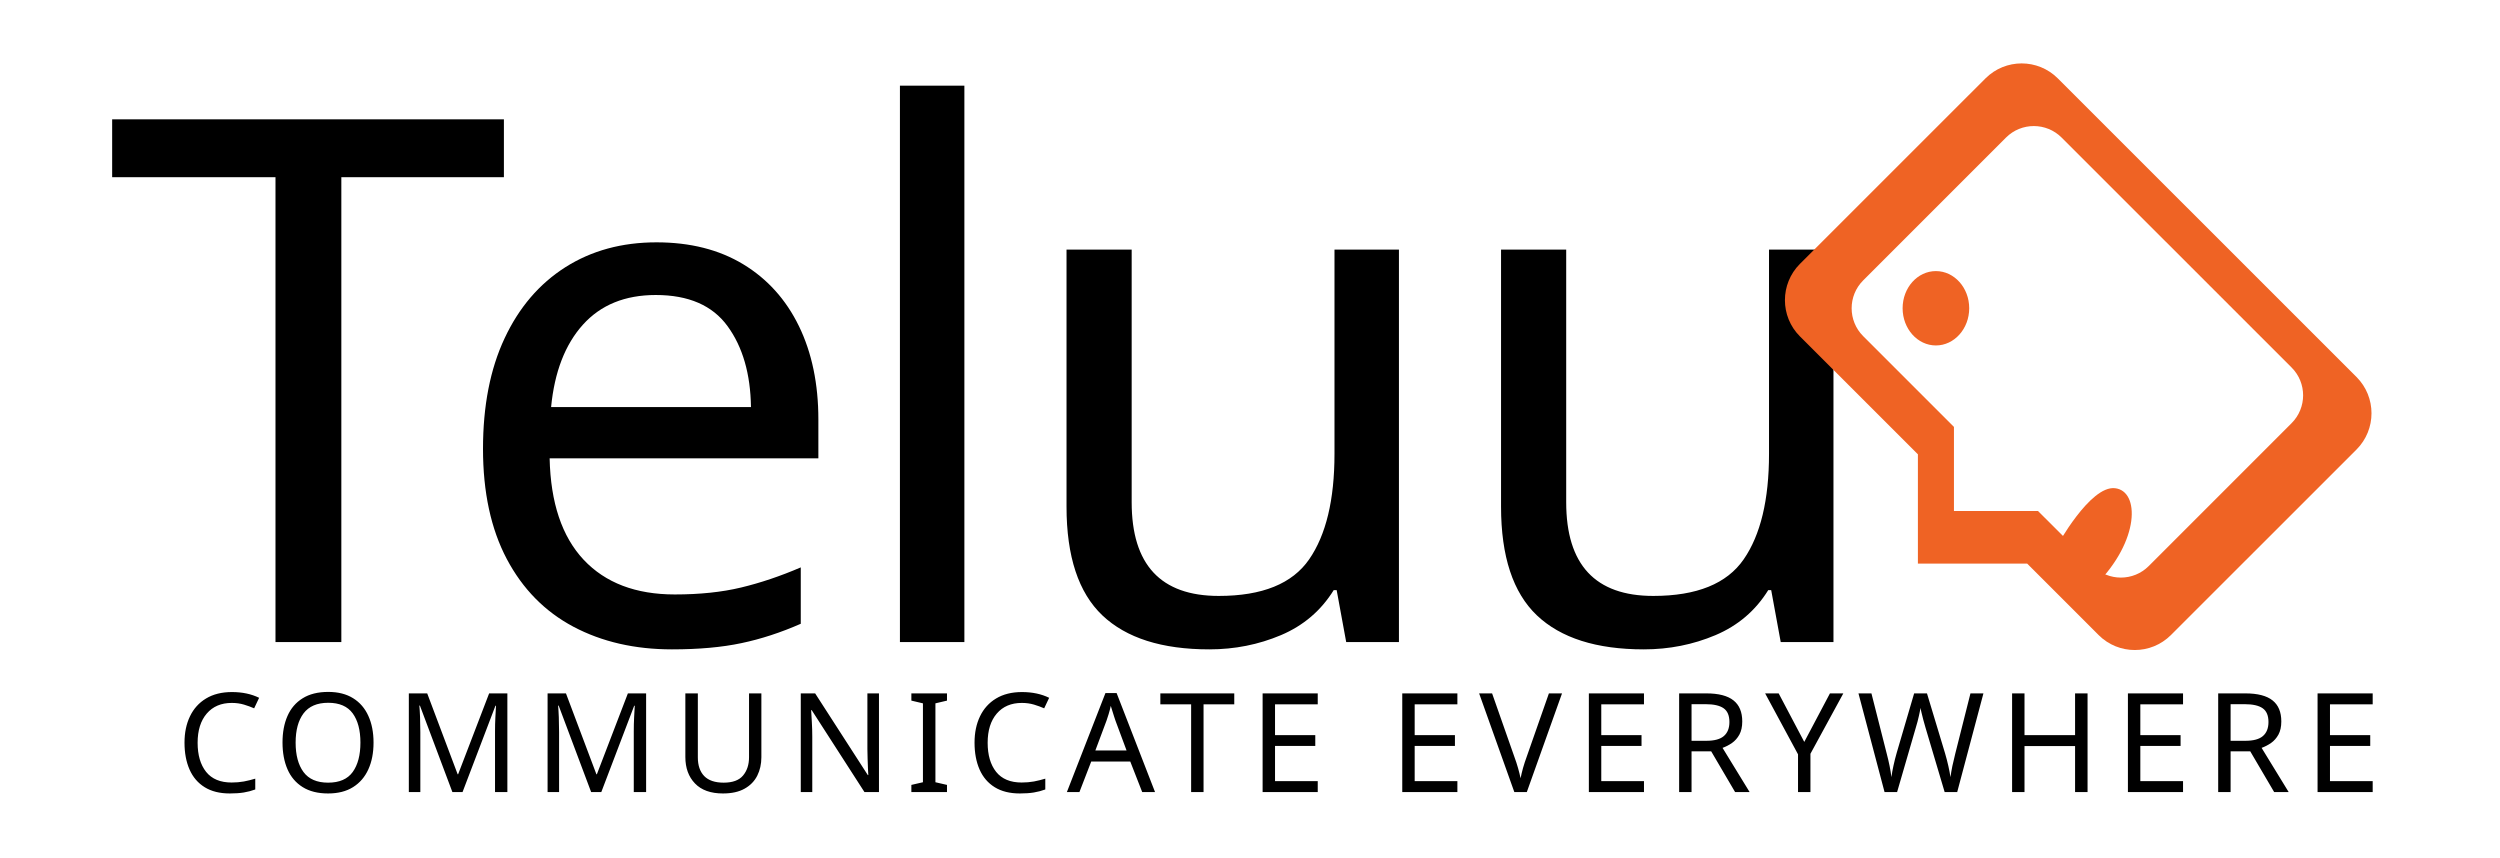
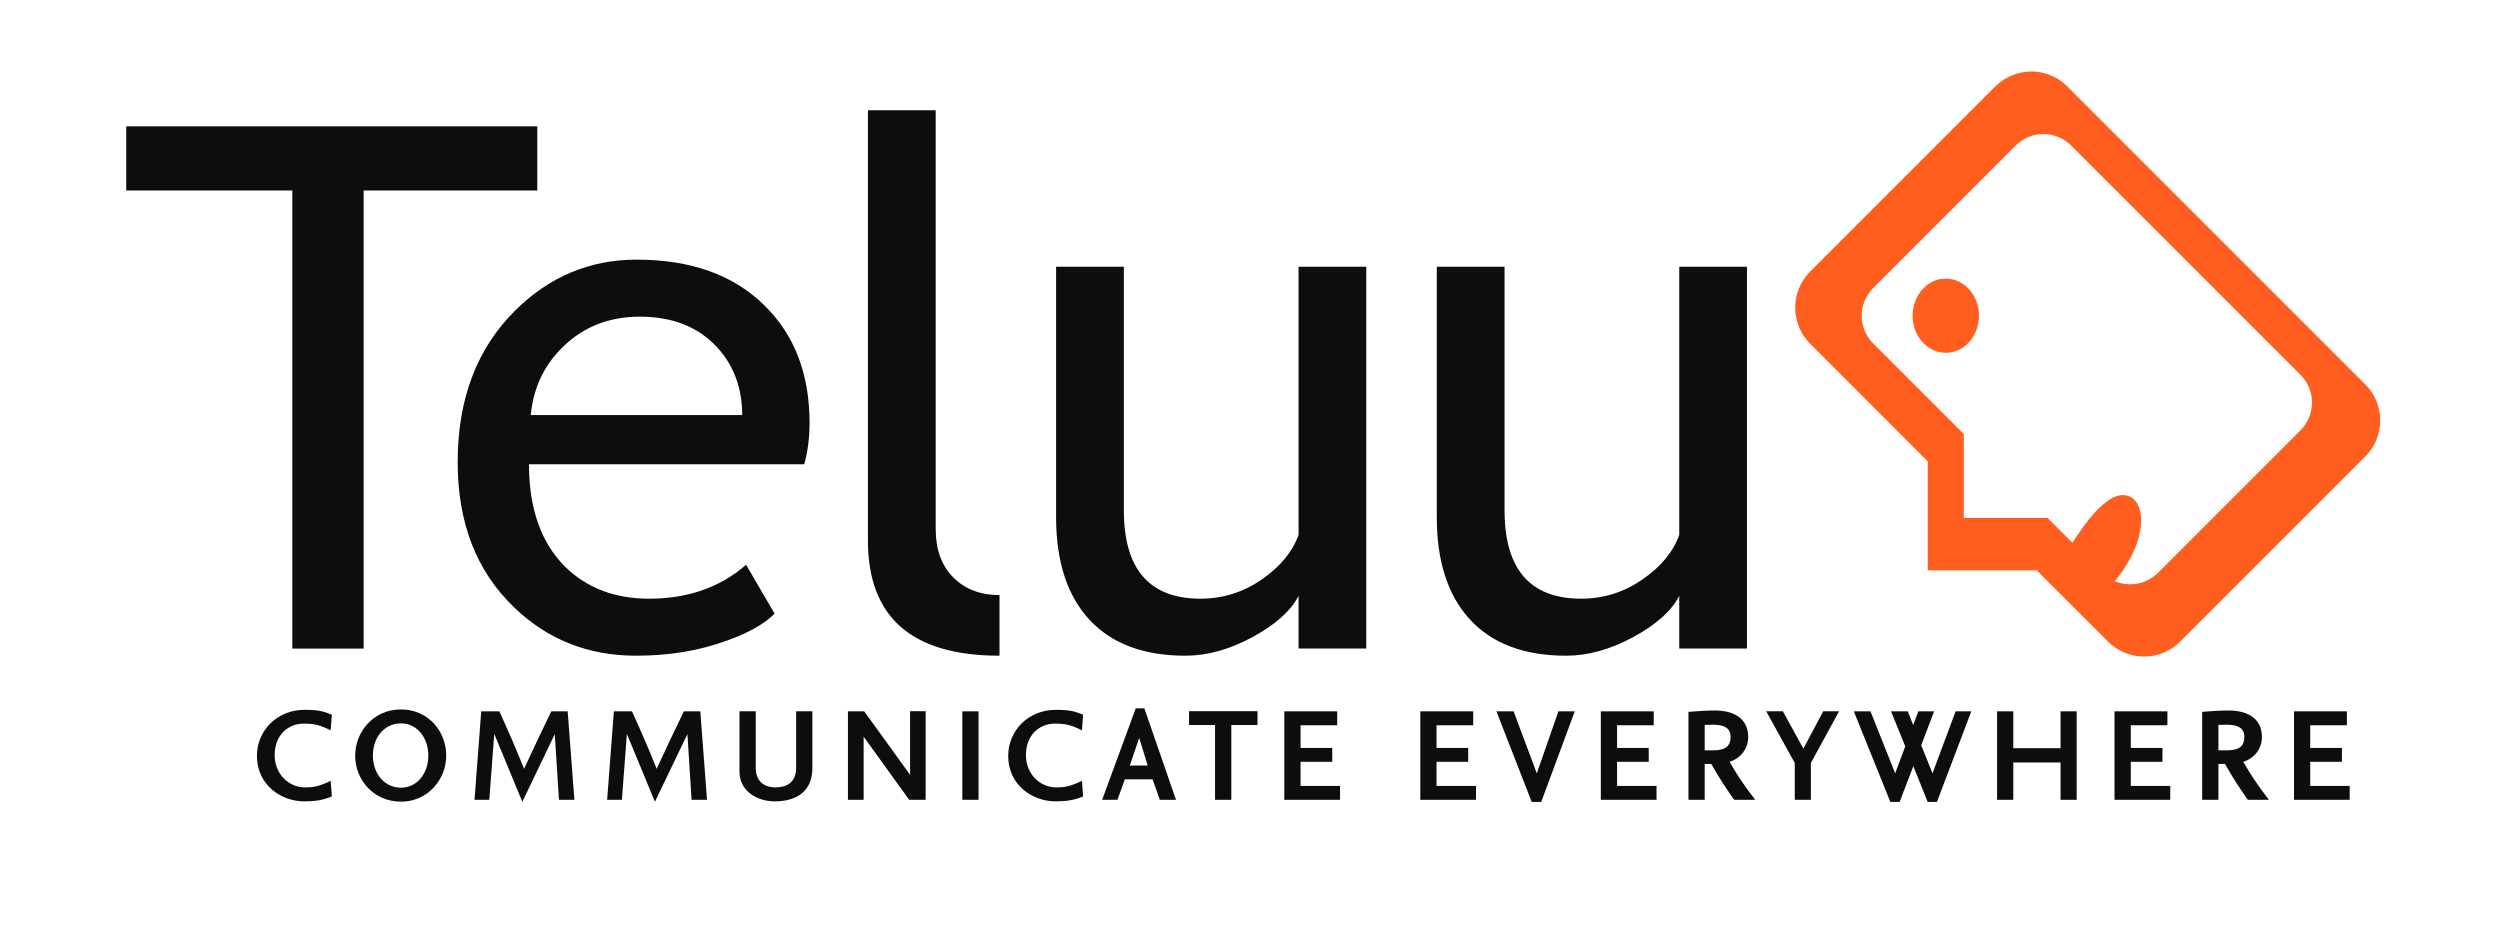
- <svg xmlns="http://www.w3.org/2000/svg" version="1.1" id="Layer_1" x="0px" y="0px" width="557px" height="191px" viewBox="0 0 557 191" enable-background="new 0 0 557 191" xml:space="preserve">
-   <g>
-     <text transform="matrix(1 0 0 1 23.3633 143.0547)" font-family="'TrebuchetMS'" font-size="163.124" letter-spacing="-4">Teluu</text>
+ <svg xmlns="http://www.w3.org/2000/svg" viewBox="0 0 570 213" width="570" height="213">
+   <defs>
+     <clipPath clipPathUnits="userSpaceOnUse" id="cp1">
+       <path d="M-497 -670L1103 -670L1103 930L-497 930Z" />
+     </clipPath>
+   </defs>
+   <style>
+ 		tspan { white-space:pre }
+ 		.shp0 { fill: #0d0d0d } 
+ 		.shp1 { fill: #ff5e1e } 
+ 	</style>
+   <g id="Page 1" clip-path="url(#cp1)">
+     <path id="Path 1" class="shp0" d="M82.91 43.43L82.91 147.88L66.65 147.88L66.65 43.43L28.78 43.43L28.78 28.8L122.5 28.8L122.5 43.43L82.91 43.43Z" />
+     <path id="Path 2" fill-rule="evenodd" class="shp0" d="M183.36 105.85L120.61 105.85C120.61 116.04 123.4 123.87 128.98 129.34C133.91 134.11 140.25 136.5 148 136.5C156.83 136.5 164.2 133.92 170.11 128.77L176.61 139.91C174.23 142.3 170.57 144.35 165.64 146.09C159.46 148.36 152.58 149.5 144.99 149.5C134.05 149.5 124.75 145.79 117.11 138.37C108.61 130.18 104.35 119.18 104.35 105.36C104.35 91 108.71 79.49 117.44 70.82C125.24 63.07 134.48 59.2 145.16 59.2C157.56 59.2 167.29 62.69 174.34 69.68C181.17 76.4 184.58 85.32 184.58 96.42C184.58 99.84 184.17 102.98 183.36 105.85ZM145.89 72.2C139.01 72.2 133.23 74.42 128.57 78.87C124.13 83.09 121.61 88.35 121.01 94.64L169.22 94.64C169.22 88.4 167.27 83.2 163.36 79.03C159.08 74.48 153.26 72.2 145.89 72.2ZM197.89 123.25L197.89 25.14L213.34 25.14L213.34 120.64C213.34 125.31 214.68 128.98 217.36 131.66C220.04 134.34 223.55 135.68 227.89 135.68L227.89 149.5C207.89 149.5 197.89 140.75 197.89 123.25ZM256.24 60.82L256.24 116.34C256.24 129.78 262.06 136.5 273.71 136.5C278.81 136.5 283.47 135.03 287.7 132.11C291.92 129.18 294.71 125.79 296.07 121.95L296.07 60.82L311.51 60.82L311.51 147.87L296.07 147.87L296.07 135.85C294.33 139.26 290.85 142.39 285.62 145.23C280.39 148.08 275.29 149.5 270.3 149.5C260.76 149.5 253.46 146.77 248.39 141.29C243.33 135.82 240.79 128.04 240.79 117.96L240.79 60.82L256.24 60.82ZM343.04 60.82L343.04 116.34C343.04 129.78 348.86 136.5 360.51 136.5C365.61 136.5 370.27 135.03 374.49 132.11C378.72 129.18 381.51 125.79 382.87 121.95L382.87 60.82L398.31 60.82L398.31 147.87L382.87 147.87L382.87 135.85C381.13 139.26 377.65 142.39 372.42 145.23C367.19 148.08 362.08 149.5 357.1 149.5C347.56 149.5 340.26 146.77 335.19 141.29C330.13 135.82 327.59 128.04 327.59 117.96L327.59 60.82L343.04 60.82ZM69.36 182.71C64.12 182.71 58.58 179.01 58.58 172.34C58.58 166.52 63.23 161.84 69.42 161.84C72.57 161.84 73.64 162.15 75.66 162.94L75.39 166.52C72.85 165.24 71.53 164.99 69.17 164.99C65.71 164.99 62.62 167.59 62.62 172.15C62.62 176.44 65.77 179.53 69.57 179.53C71.41 179.53 72.72 179.32 75.39 178.03L75.66 181.58C73.67 182.44 71.8 182.71 69.36 182.71Z" />
+     <path id="Path 3" fill-rule="evenodd" class="shp0" d="M91.42 182.78C85.21 182.78 80.98 177.82 80.98 172.28C80.98 166.77 85.21 161.75 91.42 161.75C97.57 161.75 101.74 166.68 101.74 172.25C101.74 177.66 97.6 182.78 91.42 182.78ZM91.42 164.93C87.72 164.93 85.02 168.02 85.02 172.25C85.02 176.47 87.72 179.59 91.42 179.59C95.09 179.59 97.66 176.38 97.66 172.25C97.66 168.21 95.09 164.93 91.42 164.93ZM127.44 182.35L126.49 167.38L119.09 182.81L112.69 167.32L111.56 182.35L108.19 182.35L109.72 162.18L113.85 162.18C115.97 166.8 117.68 170.81 119.49 175.28C121.57 170.78 123.53 166.64 125.7 162.18L129.43 162.18L130.96 182.35L127.44 182.35ZM157.68 182.35L156.73 167.38L149.32 182.81L142.93 167.32L141.79 182.35L138.43 182.35L139.96 162.18L144.09 162.18C146.2 166.8 147.92 170.81 149.72 175.28C151.8 170.78 153.76 166.64 155.93 162.18L159.67 162.18L161.2 182.35L157.68 182.35ZM176.65 182.71C172.52 182.71 168.6 180.3 168.6 175.92L168.6 162.17L172.31 162.17L172.31 175.06C172.31 178.64 174.85 179.53 176.78 179.53C179.1 179.53 181.52 178.61 181.52 175.03L181.52 162.17L185.22 162.17L185.22 175.15C185.22 180.42 181.61 182.71 176.65 182.71ZM207.29 182.35L196.91 167.96L196.91 182.35L193.33 182.35L193.33 162.18L197.04 162.18L207.5 176.65L207.5 162.15L211.05 162.15L211.05 182.35L207.29 182.35ZM219.41 162.18L223.11 162.18L223.11 182.35L219.41 182.35L219.41 162.18ZM240.65 182.71C235.41 182.71 229.87 179.01 229.87 172.34C229.87 166.52 234.52 161.84 240.71 161.84C243.86 161.84 244.93 162.15 246.95 162.94L246.68 166.52C244.14 165.24 242.82 164.99 240.46 164.99C237 164.99 233.91 167.59 233.91 172.15C233.91 176.44 237.06 179.53 240.86 179.53C242.7 179.53 244.01 179.32 246.68 178.03L246.95 181.58C244.96 182.44 243.09 182.71 240.65 182.71ZM264.43 182.35L262.8 177.69L256.47 177.69L254.78 182.35L251.29 182.35L258.95 161.5L260.91 161.5L268.13 182.35L264.43 182.35ZM259.74 168.24L257.6 174.54L261.67 174.54L259.74 168.24ZM280.74 165.3L280.74 182.35L277.03 182.35L277.03 165.3L271.1 165.3L271.1 162.15L286.71 162.15L286.71 165.3L280.74 165.3ZM292.82 182.35L292.82 162.18L304.88 162.18L304.88 165.36L296.53 165.36L296.53 170.53L303.75 170.53L303.75 173.69L296.53 173.69L296.53 179.2L305.53 179.2L305.53 182.35L292.82 182.35ZM323.83 182.35L323.83 162.18L335.89 162.18L335.89 165.36L327.53 165.36L327.53 170.53L334.75 170.53L334.75 173.69L327.53 173.69L327.53 179.2L336.53 179.2L336.53 182.35L323.83 182.35ZM351.4 182.84L349.23 182.84L341.18 162.18L345.1 162.18L350.39 176.32L355.32 162.18L359.05 162.18L351.4 182.84ZM364.99 182.35L364.99 162.18L377.05 162.18L377.05 165.36L368.69 165.36L368.69 170.53L375.91 170.53L375.91 173.69L368.69 173.69L368.69 179.2L377.69 179.2L377.69 182.35L364.99 182.35ZM395.38 182.35C393.27 179.35 392.04 177.45 390.17 174.18L388.67 174.18L388.67 182.35L384.97 182.35L384.97 162.3C386.96 162.15 388.98 161.99 391 161.99C395.22 161.99 398.59 163.74 398.59 168.05C398.59 170.78 396.78 172.95 394.34 173.69C396.11 176.75 397.58 178.98 400.18 182.35L395.38 182.35ZM390.72 165.24L390.48 165.24L388.67 165.27L388.67 171.08L390.54 171.08C393.69 171.08 394.58 169.92 394.58 167.96C394.58 166.22 393.39 165.24 390.72 165.24ZM412.88 173.96L412.88 182.35L409.21 182.35L409.21 173.96L402.69 162.17L406.49 162.17L411.17 170.68L415.7 162.17L419.31 162.17L412.88 173.96ZM441.62 182.84L439.51 182.84L436.24 174.7L433.11 182.84L431 182.84L422.67 162.18L426.47 162.18L432.1 176.32L434.4 170.17L431.15 162.18L434.98 162.18L436.2 165.3L437.4 162.18L440.98 162.18L438.04 169.92L440.61 176.32L445.88 162.18L449.46 162.18L441.62 182.84ZM469.81 182.35L469.81 173.84L459.03 173.84L459.03 182.35L455.33 182.35L455.33 162.18L459.03 162.18L459.03 170.59L469.81 170.59L469.81 162.18L473.48 162.18L473.48 182.35L469.81 182.35ZM482.11 182.35L482.11 162.18L494.17 162.18L494.17 165.36L485.82 165.36L485.82 170.53L493.04 170.53L493.04 173.69L485.82 173.69L485.82 179.2L494.82 179.2L494.82 182.35L482.11 182.35ZM512.5 182.35C510.39 179.35 509.17 177.45 507.3 174.18L505.8 174.18L505.8 182.35L502.09 182.35L502.09 162.3C504.08 162.15 506.1 161.99 508.13 161.99C512.35 161.99 515.72 163.74 515.72 168.05C515.72 170.78 513.91 172.95 511.46 173.69C513.24 176.75 514.71 178.98 517.31 182.35L512.5 182.35ZM507.85 165.24L507.6 165.24L505.8 165.27L505.8 171.08L507.67 171.08C510.82 171.08 511.71 169.92 511.71 167.96C511.71 166.22 510.51 165.24 507.85 165.24ZM523.03 182.35L523.03 162.18L535.09 162.18L535.09 165.36L526.73 165.36L526.73 170.53L533.96 170.53L533.96 173.69L526.73 173.69L526.73 179.2L535.73 179.2L535.73 182.35L523.03 182.35Z" />
+     <path id="Path 4" fill-rule="evenodd" class="shp1" d="M471.37 19.72L539.28 87.63C543.83 92.18 543.83 99.55 539.28 104.09L497.09 146.28C492.55 150.83 485.18 150.83 480.63 146.28L476.73 142.38L464.38 130.04L439.53 130.04L439.53 105.19L412.72 78.37C408.17 73.82 408.17 66.46 412.72 61.91L454.91 19.72C459.45 15.17 466.82 15.17 471.37 19.72ZM459.57 33.18L427.1 65.65C423.6 69.15 423.6 74.82 427.1 78.32L447.74 98.96L447.74 118.09L466.86 118.09L472.53 123.76C474.98 119.83 480.18 112.42 484.36 112.89C489.58 113.46 489.99 123.11 482.17 132.5C485.44 133.89 489.37 133.26 492.04 130.59L524.51 98.12C528.01 94.63 528.01 88.95 524.51 85.45L472.24 33.19C468.74 29.69 463.07 29.69 459.57 33.18ZM451.21 71.98C451.21 76.65 447.82 80.44 443.64 80.44C439.46 80.44 436.07 76.65 436.07 71.98C436.07 67.31 439.46 63.52 443.64 63.52C447.82 63.52 451.21 67.31 451.21 71.98Z" />
  </g>
-   <g>
-     <path fill="#EF6324" d="M458.49,17.474l66.548,66.528c4.442,4.464,4.442,11.686,0,16.146l-41.351,41.337   c-4.449,4.453-11.663,4.453-16.123,0l-3.813-3.822l-12.104-12.099h-24.339V101.22l-26.295-26.284   c-4.442-4.444-4.442-11.672,0-16.133l41.344-41.329C446.813,13.012,454.031,13.012,458.49,17.474z M446.933,30.653l-31.821,31.825   c-3.422,3.425-3.422,8.987,0,12.412l20.228,20.225v18.74h18.729l9.33,9.323l2.938,2.94c3.415,3.425,8.975,3.425,12.399,0   l31.822-31.825c3.435-3.433,3.435-8.995,0-12.421l-51.214-51.206C455.918,27.229,450.36,27.229,446.933,30.653z" />
-     <path fill="#EF6324" d="M438.74,68.676c0,4.581-3.336,8.291-7.424,8.291s-7.413-3.71-7.413-8.291c0-4.575,3.319-8.277,7.413-8.277   C435.404,60.399,438.74,64.101,438.74,68.676z" />
-     <path fill="#EF6324" d="M458.258,121.719c0,0,7.407-13.573,12.957-12.947c5.557,0.601,5.557,11.714-4.316,21.584   C457.035,140.212,458.258,121.719,458.258,121.719z" />
-   </g>
-   <text transform="matrix(1 0 0 1 39.2324 176.4707)" font-family="'NexusSans-BoldSC'" font-size="30.776" letter-spacing="3">COMMUNICATE EVERYWHERE</text>
</svg>
